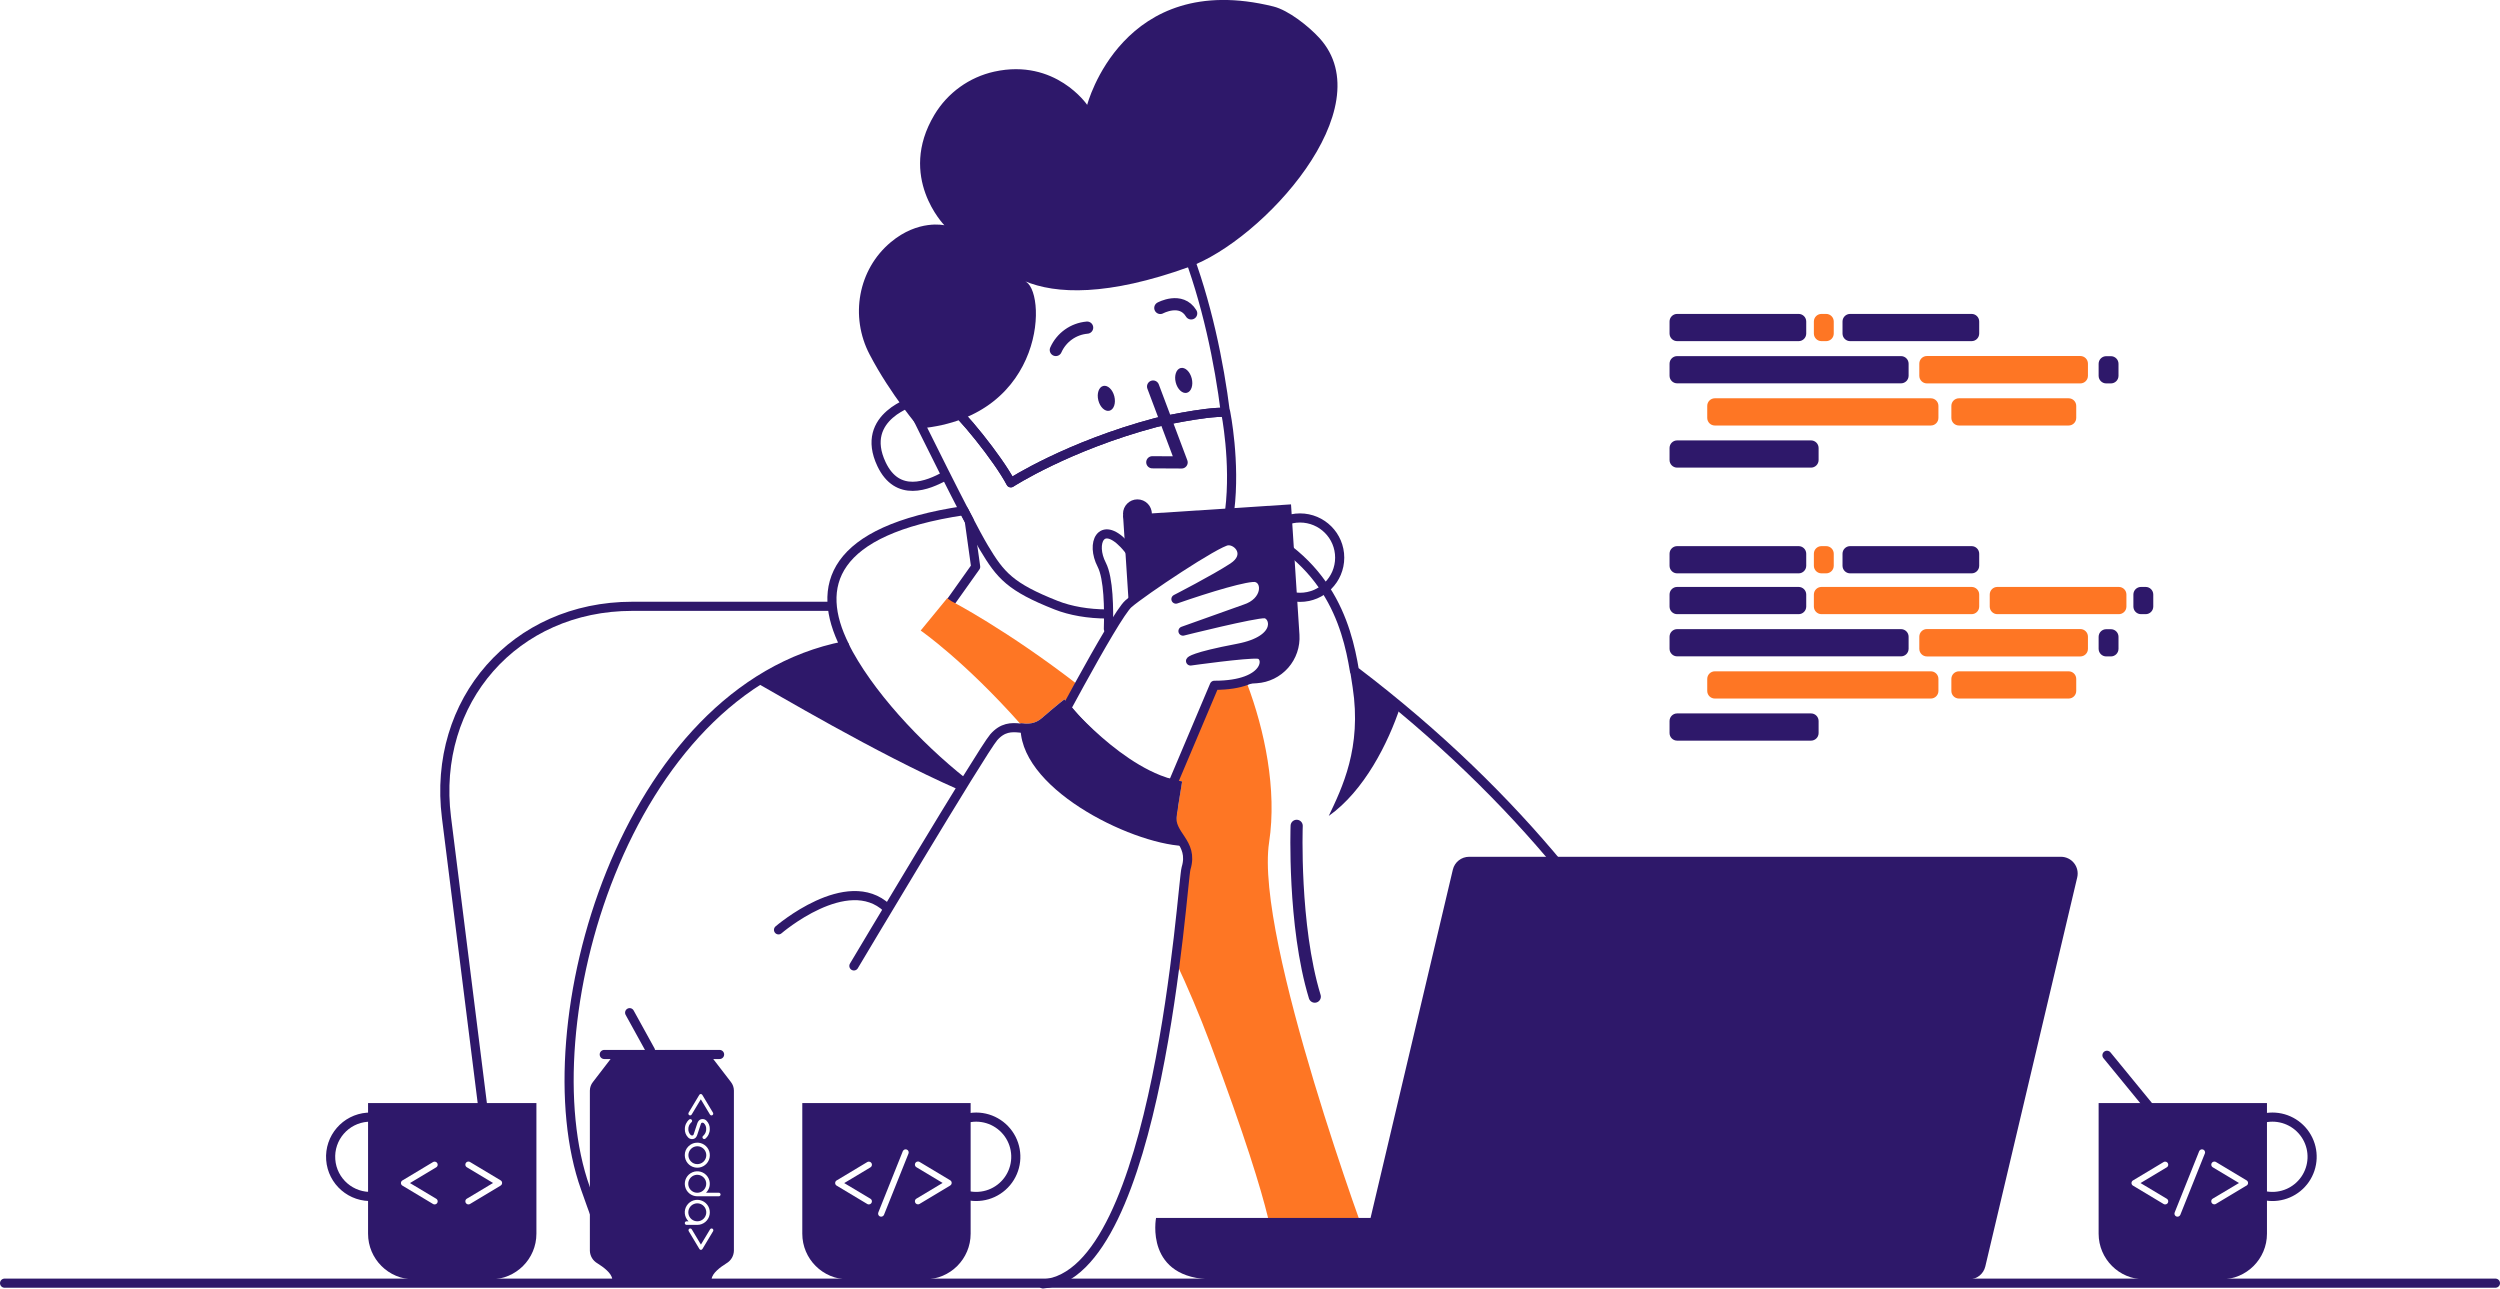
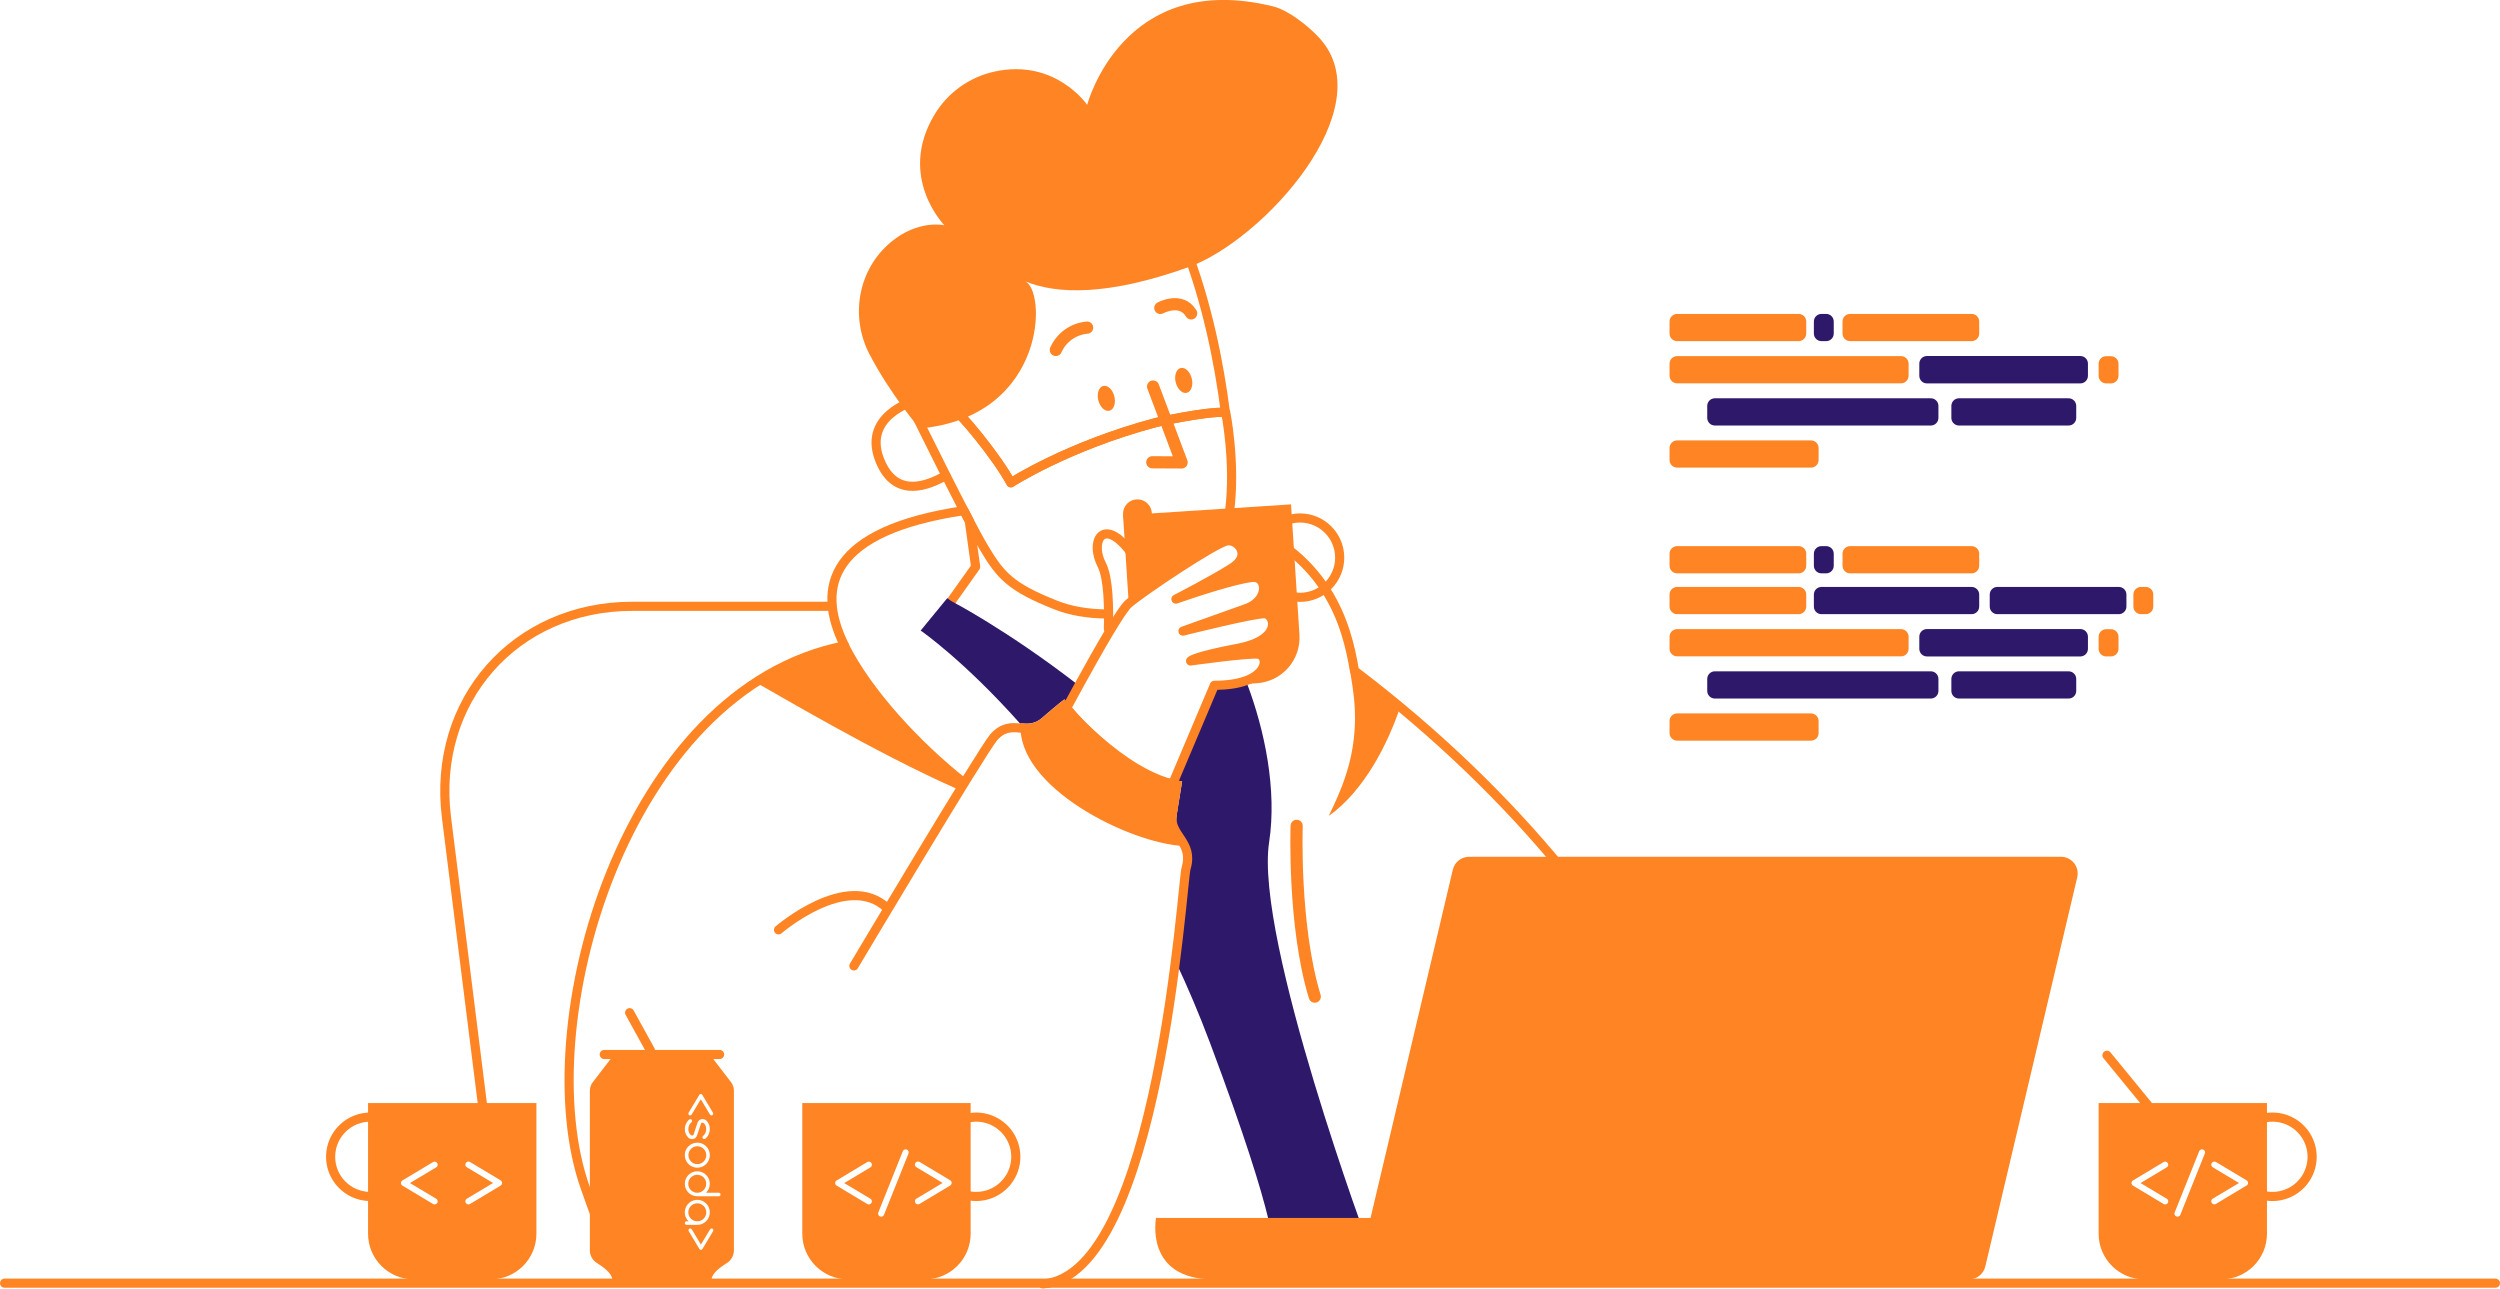
<svg xmlns="http://www.w3.org/2000/svg" viewBox="0 0 1642.48 846.52">
-   <defs>
-     <style>.cls-1,.cls-3{fill:none;stroke:#2e186a;stroke-linecap:round;stroke-linejoin:round;}.cls-1{stroke-width:6px;}.cls-2{fill:#fe7624;}.cls-3{stroke-width:8px;}.cls-4{fill:#2e186a;}</style>
+   <defs fill="#000000">
+     <style>.cls-1,.cls-3{fill:none;stroke:#fe8424;stroke-linecap:round;stroke-linejoin:round;}.cls-1{stroke-width:6px;}.cls-2{fill:#2e186a;}.cls-3{stroke-width:8px;}.cls-4{fill:#fe8424;}</style>
  </defs>
  <g id="Layer_2" data-name="Layer 2">
    <g id="outline">
      <g id="developer">
-         <path id="chair" class="cls-1" d="M317.73,731.65l-24.4-194.59c-9.61-76.61,45-138.72,122.06-138.72H544.24" />
+         <path id="chair" class="cls-1" d="M317.73,731.65l-24.4-194.59c-9.61-76.61,45-138.72,122.06-138.72H544.24" fill="#000000" />
        <g id="body">
-           <path id="hoodie" class="cls-1" d="M625,394.92l16-22.53-4.21-30.25c-1.13-2.14-2.29-4.37-3.48-6.67-87.37,13-98,49.61-78.38,88.82C410,452.59,346.9,675.05,384.6,780.6c10.74,30,19.36,60,51.27,60.34" />
+           <path id="hoodie" class="cls-1" d="M625,394.92l16-22.53-4.21-30.25c-1.13-2.14-2.29-4.37-3.48-6.67-87.37,13-98,49.61-78.38,88.82C410,452.59,346.9,675.05,384.6,780.6c10.74,30,19.36,60,51.27,60.34" fill="#000000" />
          <g id="tshirt">
-             <path class="cls-2" d="M670.57,475.79c0-.19,0-.38,0-.57,4.74.46,9.34.49,13.78-3.35,11-9.53,14.9-12.39,14.9-12.39s1,1.2,2.77,3.23c2.17-4,4.43-8.15,6.74-12.35C661.27,413.58,625,394.92,625,394.92L622.32,393l-17.44,21.27S633.26,433.83,670.57,475.79Z" />
-             <path class="cls-2" d="M900.13,821.06s-76-204.39-66.33-267.73c5.27-34.55-3-73.73-14.42-104l-21.77,1.41-26.06,61.62c1.7.42,3.4.77,5.1,1,0,0-1,6.47-3.46,21.34-1.65,9.91,1.18,11,3.42,17.88,2.89,4.63,5.11,9.83,2.67,17.87-.8,2.63-2.7,27.4-7,61,8,17,15.64,34.94,22.8,54,46.08,122.92,41.29,136.33,41.29,136.33Z" />
+             <path class="cls-2" d="M670.57,475.79c0-.19,0-.38,0-.57,4.74.46,9.34.49,13.78-3.35,11-9.53,14.9-12.39,14.9-12.39s1,1.2,2.77,3.23c2.17-4,4.43-8.15,6.74-12.35C661.27,413.58,625,394.92,625,394.92L622.32,393l-17.44,21.27S633.26,433.83,670.57,475.79Z" fill="#000000" />
+             <path class="cls-2" d="M900.13,821.06s-76-204.39-66.33-267.73c5.27-34.55-3-73.73-14.42-104l-21.77,1.41-26.06,61.62c1.7.42,3.4.77,5.1,1,0,0-1,6.47-3.46,21.34-1.65,9.91,1.18,11,3.42,17.88,2.89,4.63,5.11,9.83,2.67,17.87-.8,2.63-2.7,27.4-7,61,8,17,15.64,34.94,22.8,54,46.08,122.92,41.29,136.33,41.29,136.33Z" fill="#000000" />
          </g>
-           <path id="hoodie-2" data-name="hoodie" class="cls-1" d="M1157.5,839.33c-5.47-36-44.48-229.23-267.66-398.72-5-30.28-17.65-77.94-82.66-100.22" />
-           <path id="string" class="cls-3" d="M851.9,542.57s-2.4,65.28,11.89,112.21" />
-           <path id="stripe" class="cls-4" d="M886.88,439.86c.71,4.26,1.26,8.18,1.79,11.62,6.14,39.82-7,66.26-15.69,84.59,23.33-16.5,39.06-47.88,47-71.81C910.39,456.58,897.3,447.62,886.88,439.86Z" />
-           <path id="stripe_II" data-name="stripe II" class="cls-4" d="M557.24,422.52c-16.32,3.33-43.14,11.46-62.47,24.83,13.5,7.36,80.36,47.4,135,71.42.43-.25,3.43-5.25,4.93-7.2C604.46,487.59,572.65,453.41,557.24,422.52Z" />
+           <path id="hoodie-2" data-name="hoodie" class="cls-1" d="M1157.5,839.33c-5.47-36-44.48-229.23-267.66-398.72-5-30.28-17.65-77.94-82.66-100.22" fill="#000000" />
+           <path id="string" class="cls-3" d="M851.9,542.57s-2.4,65.28,11.89,112.21" fill="#000000" />
+           <path id="stripe" class="cls-4" d="M886.88,439.86c.71,4.26,1.26,8.18,1.79,11.62,6.14,39.82-7,66.26-15.69,84.59,23.33-16.5,39.06-47.88,47-71.81C910.39,456.58,897.3,447.62,886.88,439.86Z" fill="#000000" />
+           <path id="stripe_II" data-name="stripe II" class="cls-4" d="M557.24,422.52c-16.32,3.33-43.14,11.46-62.47,24.83,13.5,7.36,80.36,47.4,135,71.42.43-.25,3.43-5.25,4.93-7.2C604.46,487.59,572.65,453.41,557.24,422.52Z" fill="#000000" />
        </g>
        <g id="head">
-           <path id="ear" class="cls-1" d="M601.25,263.25S564.14,273.31,579.16,305c10.44,22,30.26,14.18,42.08,7.51" />
-           <path id="face" class="cls-1" d="M611.15,269.27l11.66-3.91c7.69,4.65,33.09,36.21,41.28,51.85,0,0,37.29-24.19,95.5-39.66,0,0,31.69-7.24,45.47-6.66-4-32-12.18-72.88-26.58-109.43-21.42-54.33-87.7-33.25-97.32-30-103.37,35.17-70.11,137.58-70.11,137.58Z" />
-           <path id="beard" class="cls-1" d="M727.49,403.37c-12.44,0-24.27-2.07-33.58-5.75-30.2-11.93-36.62-19.62-47.46-37.76s-44.81-87.39-44.81-87.39l21.17-7.11c7.69,4.65,33.09,36.21,41.28,51.85,0,0,37.29-24.19,95.5-39.66,0,0,32-7.32,45.69-6.66,0,0,6.54,32.54,2.62,64.44" />
-           <path id="hair" class="cls-4" d="M604.24,281.52s-19.12-22.17-32.93-48.66c-13-24.9-7.61-55.75,13.94-73.75C603.29,144,620.46,148,620.46,148s-31.06-31.64-6.57-72.57a61.32,61.32,0,0,1,39.38-28.38c40.2-8.81,61,21.85,61,21.85s23.1-89.19,122.31-64.65c10,2.48,23.23,13.06,30.2,20.66C909,71,829.46,158,781.07,175.42c-53.13,19.12-87.3,18.07-108.18,9.13C687.9,189.12,688.45,273.79,604.24,281.52Z" />
-           <polyline id="nose" class="cls-3" points="757.57 253.95 776.31 303.81 757.05 303.71" />
-           <circle id="mouth" class="cls-4" cx="747.28" cy="337.55" r="9.47" />
-           <ellipse id="eye_II" data-name="eye II" class="cls-4" cx="777.71" cy="249.86" rx="5.42" ry="8.39" transform="translate(-37.39 196.21) rotate(-14.04)" />
-           <ellipse id="eye" class="cls-4" cx="726.86" cy="261.64" rx="5.42" ry="8.39" transform="translate(-41.77 184.22) rotate(-14.04)" />
-           <path id="brow_II" data-name="brow II" class="cls-3" d="M693.66,229.94a24.85,24.85,0,0,1,20.58-14.69" />
-           <path id="brow" class="cls-3" d="M762.32,202.32s13.64-7.43,20.27,3.58" />
+           <path id="ear" class="cls-1" d="M601.25,263.25S564.14,273.31,579.16,305c10.44,22,30.26,14.18,42.08,7.51" fill="#000000" />
+           <path id="face" class="cls-1" d="M611.15,269.27l11.66-3.91c7.69,4.65,33.09,36.21,41.28,51.85,0,0,37.29-24.19,95.5-39.66,0,0,31.69-7.24,45.47-6.66-4-32-12.18-72.88-26.58-109.43-21.42-54.33-87.7-33.25-97.32-30-103.37,35.17-70.11,137.58-70.11,137.58Z" fill="#000000" />
+           <path id="beard" class="cls-1" d="M727.49,403.37c-12.44,0-24.27-2.07-33.58-5.75-30.2-11.93-36.62-19.62-47.46-37.76s-44.81-87.39-44.81-87.39l21.17-7.11c7.69,4.65,33.09,36.21,41.28,51.85,0,0,37.29-24.19,95.5-39.66,0,0,32-7.32,45.69-6.66,0,0,6.54,32.54,2.62,64.44" fill="#000000" />
+           <path id="hair" class="cls-4" d="M604.24,281.52s-19.12-22.17-32.93-48.66c-13-24.9-7.61-55.75,13.94-73.75C603.29,144,620.46,148,620.46,148s-31.06-31.64-6.57-72.57a61.32,61.32,0,0,1,39.38-28.38c40.2-8.81,61,21.85,61,21.85s23.1-89.19,122.31-64.65c10,2.48,23.23,13.06,30.2,20.66C909,71,829.46,158,781.07,175.42c-53.13,19.12-87.3,18.07-108.18,9.13C687.9,189.12,688.45,273.79,604.24,281.52Z" fill="#000000" />
+           <polyline id="nose" class="cls-3" points="757.57 253.95 776.31 303.81 757.05 303.71" fill="#000000" />
+           <circle id="mouth" class="cls-4" cx="747.28" cy="337.55" r="9.47" fill="#000000" />
+           <ellipse id="eye_II" data-name="eye II" class="cls-4" cx="777.71" cy="249.86" rx="5.42" ry="8.39" transform="translate(-37.39 196.21) rotate(-14.04)" fill="#000000" />
+           <ellipse id="eye" class="cls-4" cx="726.86" cy="261.64" rx="5.42" ry="8.39" transform="translate(-41.77 184.22) rotate(-14.04)" fill="#000000" />
+           <path id="brow_II" data-name="brow II" class="cls-3" d="M693.66,229.94a24.85,24.85,0,0,1,20.58-14.69" fill="#000000" />
+           <path id="brow" class="cls-3" d="M762.32,202.32s13.64-7.43,20.27,3.58" fill="#000000" />
        </g>
-         <path id="laptop" class="cls-4" d="M1354,562.9H965.2a11,11,0,0,0-10.7,8.47L900.44,800.19H759.51s-7.81,40.34,37.73,40.34h496.39a11,11,0,0,0,10.7-8.47l60.39-255.63A11,11,0,0,0,1354,562.9Z" />
+         <path id="laptop" class="cls-4" d="M1354,562.9H965.2a11,11,0,0,0-10.7,8.47L900.44,800.19H759.51s-7.81,40.34,37.73,40.34h496.39a11,11,0,0,0,10.7-8.47l60.39-255.63A11,11,0,0,0,1354,562.9Z" fill="#000000" />
        <g id="code_lines" data-name="code lines">
-           <rect class="cls-2" x="1191.7" y="206.24" width="13.06" height="17.89" rx="5" />
-           <rect class="cls-4" x="1096.88" y="206.24" width="89.8" height="17.89" rx="5" />
-           <rect class="cls-4" x="1096.88" y="289.34" width="97.93" height="17.89" rx="5" />
-           <rect class="cls-2" x="1121.64" y="261.67" width="151.89" height="17.89" rx="5" />
-           <rect class="cls-2" x="1282.03" y="261.67" width="82.04" height="17.89" rx="5" />
-           <rect class="cls-4" x="1378.78" y="234.01" width="13.06" height="17.89" rx="5" />
-           <rect class="cls-4" x="1096.88" y="233.96" width="157.06" height="17.89" rx="5" />
-           <rect class="cls-4" x="1210.52" y="206.24" width="89.8" height="17.89" rx="5" />
-           <rect class="cls-2" x="1260.97" y="233.9" width="110.79" height="18" rx="5" />
+           <rect class="cls-2" x="1191.7" y="206.24" width="13.06" height="17.89" rx="5" fill="#000000" />
+           <rect class="cls-4" x="1096.88" y="206.24" width="89.8" height="17.89" rx="5" fill="#000000" />
+           <rect class="cls-4" x="1096.88" y="289.34" width="97.93" height="17.89" rx="5" fill="#000000" />
+           <rect class="cls-2" x="1121.64" y="261.67" width="151.89" height="17.89" rx="5" fill="#000000" />
+           <rect class="cls-2" x="1282.03" y="261.67" width="82.04" height="17.89" rx="5" fill="#000000" />
+           <rect class="cls-4" x="1378.78" y="234.01" width="13.06" height="17.89" rx="5" fill="#000000" />
+           <rect class="cls-4" x="1096.88" y="233.96" width="157.06" height="17.89" rx="5" fill="#000000" />
+           <rect class="cls-4" x="1210.52" y="206.24" width="89.8" height="17.89" rx="5" fill="#000000" />
+           <rect class="cls-2" x="1260.97" y="233.9" width="110.79" height="18" rx="5" fill="#000000" />
        </g>
        <g id="code_lines-2" data-name="code lines">
-           <rect class="cls-4" x="1096.88" y="385.61" width="89.8" height="17.89" rx="5" />
-           <rect class="cls-4" x="1096.88" y="468.71" width="97.93" height="17.89" rx="5" />
-           <rect class="cls-2" x="1121.64" y="441.05" width="151.89" height="17.89" rx="5" />
-           <rect class="cls-2" x="1282.03" y="441.05" width="82.04" height="17.89" rx="5" />
-           <rect class="cls-4" x="1378.78" y="413.38" width="13.06" height="17.89" rx="5" />
-           <rect class="cls-4" x="1401.62" y="385.61" width="13.06" height="17.89" rx="5" />
-           <rect class="cls-4" x="1096.88" y="413.33" width="157.06" height="17.89" rx="5" />
-           <rect class="cls-2" x="1191.7" y="385.61" width="108.62" height="17.89" rx="5" />
-           <rect class="cls-2" x="1307.24" y="385.61" width="89.8" height="17.89" rx="5" />
-           <rect class="cls-2" x="1191.7" y="358.8" width="13.06" height="17.89" rx="5" />
-           <rect class="cls-4" x="1096.88" y="358.8" width="89.8" height="17.89" rx="5" />
-           <rect class="cls-4" x="1210.52" y="358.8" width="89.8" height="17.89" rx="5" />
-           <rect class="cls-2" x="1260.97" y="413.28" width="110.79" height="18" rx="5" />
+           <rect class="cls-4" x="1096.88" y="385.61" width="89.8" height="17.89" rx="5" fill="#000000" />
+           <rect class="cls-4" x="1096.88" y="468.71" width="97.93" height="17.89" rx="5" fill="#000000" />
+           <rect class="cls-2" x="1121.64" y="441.05" width="151.89" height="17.89" rx="5" fill="#000000" />
+           <rect class="cls-2" x="1282.03" y="441.05" width="82.04" height="17.89" rx="5" fill="#000000" />
+           <rect class="cls-4" x="1378.78" y="413.38" width="13.06" height="17.89" rx="5" fill="#000000" />
+           <rect class="cls-4" x="1401.62" y="385.61" width="13.06" height="17.89" rx="5" fill="#000000" />
+           <rect class="cls-4" x="1096.88" y="413.33" width="157.06" height="17.89" rx="5" fill="#000000" />
+           <rect class="cls-2" x="1191.7" y="385.61" width="108.62" height="17.89" rx="5" fill="#000000" />
+           <rect class="cls-2" x="1307.24" y="385.61" width="89.8" height="17.89" rx="5" fill="#000000" />
+           <rect class="cls-2" x="1191.7" y="358.8" width="13.06" height="17.89" rx="5" fill="#000000" />
+           <rect class="cls-4" x="1096.88" y="358.8" width="89.8" height="17.89" rx="5" fill="#000000" />
+           <rect class="cls-4" x="1210.52" y="358.8" width="89.8" height="17.89" rx="5" fill="#000000" />
+           <rect class="cls-2" x="1260.97" y="413.28" width="110.79" height="18" rx="5" fill="#000000" />
        </g>
        <g id="mug">
-           <path id="handle" class="cls-1" d="M1484.34,735.41a26.47,26.47,0,0,1,6.76-1.41,26.07,26.07,0,1,1-2.15,51.76" />
-           <line id="spoon" class="cls-1" x1="1421.52" y1="738.81" x2="1384.25" y2="693.31" />
-           <path id="mug-2" data-name="mug" class="cls-4" d="M1378.78,724.71v85.81a30,30,0,0,0,30,30h50.6a30,30,0,0,0,30-30V724.71Zm44.74,62.83a2,2,0,0,1,1,1.76,2,2,0,0,1-2,2,2,2,0,0,1-1-.25l-20-12a2,2,0,0,1,0-3.62l20-12a2,2,0,0,1,1-.25,2,2,0,0,1,2,2,2,2,0,0,1-1,1.76l-17.21,10.32Zm25-29.58-16.1,40.25a2.09,2.09,0,0,1-.4.55,2,2,0,0,1-1.43.6,2,2,0,0,1-2-2,2,2,0,0,1,.18-.85l16.1-40.25a2.08,2.08,0,0,1,.43-.58,1.89,1.89,0,0,1,1.41-.58,2,2,0,0,1,2,2A2.11,2.11,0,0,1,1448.52,758ZM1475.77,779l-20,12a2,2,0,0,1-1,.25,2,2,0,0,1-2-2,2,2,0,0,1,1-1.76L1471,777.23l-17.21-10.32a2,2,0,0,1-1-1.76,2,2,0,0,1,.59-1.42,2,2,0,0,1,1.43-.59,2,2,0,0,1,1,.25l20,12a2,2,0,0,1,0,3.62Z" />
+           <path id="handle" class="cls-1" d="M1484.34,735.41a26.47,26.47,0,0,1,6.76-1.41,26.07,26.07,0,1,1-2.15,51.76" fill="#000000" />
+           <line id="spoon" class="cls-1" x1="1421.52" y1="738.81" x2="1384.25" y2="693.31" fill="#000000" />
+           <path id="mug-2" data-name="mug" class="cls-4" d="M1378.78,724.71v85.81a30,30,0,0,0,30,30h50.6a30,30,0,0,0,30-30V724.71Zm44.74,62.83a2,2,0,0,1,1,1.76,2,2,0,0,1-2,2,2,2,0,0,1-1-.25l-20-12a2,2,0,0,1,0-3.62l20-12a2,2,0,0,1,1-.25,2,2,0,0,1,2,2,2,2,0,0,1-1,1.76l-17.21,10.32Zm25-29.58-16.1,40.25a2.09,2.09,0,0,1-.4.55,2,2,0,0,1-1.43.6,2,2,0,0,1-2-2,2,2,0,0,1,.18-.85l16.1-40.25a2.08,2.08,0,0,1,.43-.58,1.89,1.89,0,0,1,1.41-.58,2,2,0,0,1,2,2A2.11,2.11,0,0,1,1448.52,758ZM1475.77,779l-20,12a2,2,0,0,1-1,.25,2,2,0,0,1-2-2,2,2,0,0,1,1-1.76L1471,777.23l-17.21-10.32a2,2,0,0,1-1-1.76,2,2,0,0,1,.59-1.42,2,2,0,0,1,1.43-.59,2,2,0,0,1,1,.25l20,12a2,2,0,0,1,0,3.62Z" fill="#000000" />
        </g>
        <g id="tea">
-           <path id="handle-2" data-name="handle" class="cls-1" d="M245.2,786a26.07,26.07,0,1,1-3.83-52,25.69,25.69,0,0,1,4.73.08" />
-           <path id="ug" class="cls-4" d="M241.81,724.71v85.81a30,30,0,0,0,30,30h50.61a30,30,0,0,0,30-30V724.71Zm44.75,62.83a2,2,0,0,1,1,1.76,2,2,0,0,1-2,2,2,2,0,0,1-1-.25l-20-12a2,2,0,0,1,0-3.62l20-12a2,2,0,0,1,1-.25,2,2,0,0,1,2,2,2,2,0,0,1-1,1.76l-17.21,10.32Zm42.18-8.5-20,12a2,2,0,0,1-1,.25,1.91,1.91,0,0,1-1.42-.59,1.93,1.93,0,0,1-.59-1.42,2,2,0,0,1,1-1.76l17.21-10.31-17.21-10.32a2,2,0,0,1-1-1.76,2,2,0,0,1,2-2,2,2,0,0,1,1,.25l20,12a2,2,0,0,1,0,3.62Z" />
+           <path id="handle-2" data-name="handle" class="cls-1" d="M245.2,786a26.07,26.07,0,1,1-3.83-52,25.69,25.69,0,0,1,4.73.08" fill="#000000" />
+           <path id="ug" class="cls-4" d="M241.81,724.71v85.81a30,30,0,0,0,30,30h50.61a30,30,0,0,0,30-30V724.71Zm44.75,62.83a2,2,0,0,1,1,1.76,2,2,0,0,1-2,2,2,2,0,0,1-1-.25l-20-12a2,2,0,0,1,0-3.62l20-12a2,2,0,0,1,1-.25,2,2,0,0,1,2,2,2,2,0,0,1-1,1.76l-17.21,10.32Zm42.18-8.5-20,12a2,2,0,0,1-1,.25,1.91,1.91,0,0,1-1.42-.59,1.93,1.93,0,0,1-.59-1.42,2,2,0,0,1,1-1.76l17.21-10.31-17.21-10.32a2,2,0,0,1-1-1.76,2,2,0,0,1,2-2,2,2,0,0,1,1,.25l20,12a2,2,0,0,1,0,3.62Z" fill="#000000" />
        </g>
        <g id="soda">
-           <line id="line" class="cls-1" x1="427.34" y1="690.13" x2="413.67" y2="665.32" />
-           <line id="line-2" data-name="line" class="cls-1" x1="396.99" y1="692.78" x2="472.76" y2="692.78" />
+           <line id="line" class="cls-1" x1="427.34" y1="690.13" x2="413.67" y2="665.32" fill="#000000" />
+           <line id="line-2" data-name="line" class="cls-1" x1="396.99" y1="692.78" x2="472.76" y2="692.78" fill="#000000" />
          <g id="can">
-             <path class="cls-4" d="M462.27,773.58a5.9,5.9,0,1,0,1.71,4.15A5.69,5.69,0,0,0,462.27,773.58Z" />
-             <path class="cls-4" d="M458.11,764.82A5.87,5.87,0,1,0,454,763.1,5.65,5.65,0,0,0,458.11,764.82Z" />
-             <path class="cls-4" d="M462.27,800.67a5.9,5.9,0,1,0-4.16,1.71A5.68,5.68,0,0,0,462.27,800.67Z" />
-             <path class="cls-4" d="M480.21,710.88l-13.29-17.29H402.83l-13.29,17.29a9.15,9.15,0,0,0-2,5.61V821.75A9.84,9.84,0,0,0,392.5,830c4.11,2.56,9.35,6.52,9.72,10.31h65.31c.36-3.79,5.6-7.75,9.71-10.31a9.84,9.84,0,0,0,4.93-8.27V716.49A9.2,9.2,0,0,0,480.21,710.88Zm-27.82,20.19,7-11.68a1.21,1.21,0,0,1,1-.65,1.23,1.23,0,0,1,1.06.65l7,11.68a1.15,1.15,0,0,1,.15.59,1.11,1.11,0,0,1-.34.82,1.14,1.14,0,0,1-.83.35,1.19,1.19,0,0,1-1-.6l-6-10-6,10a1.2,1.2,0,0,1-1,.6,1.14,1.14,0,0,1-.83-.35,1.12,1.12,0,0,1-.35-.82A1.15,1.15,0,0,1,452.39,731.07Zm.46,4.4a1.12,1.12,0,0,1,.69-.22,1.14,1.14,0,0,1,.83.35,1.12,1.12,0,0,1,.34.83,1,1,0,0,1-.31.77l-.44.43a5.67,5.67,0,0,0-1.72,4.15,5.12,5.12,0,0,0,1.53,3.89,1.55,1.55,0,0,0,1,.35,1,1,0,0,0,.94-.72l2.39-7.22a5.14,5.14,0,0,1,1.05-1.86,3.32,3.32,0,0,1,2.48-1,3.5,3.5,0,0,1,2.54,1.08,7.41,7.41,0,0,1,2.15,5.52,8.14,8.14,0,0,1-2.95,6.31.94.94,0,0,1-.69.22,1.16,1.16,0,0,1-1.17-1.17,1,1,0,0,1,.31-.78l.44-.43a5.66,5.66,0,0,0,1.71-4.15,5.11,5.11,0,0,0-1.52-3.89,1.57,1.57,0,0,0-1-.35,1,1,0,0,0-.94.72l-2.4,7.22a5.15,5.15,0,0,1-1,1.86,3.32,3.32,0,0,1-2.48,1,3.5,3.5,0,0,1-2.54-1.08,7.41,7.41,0,0,1-2.15-5.52A8.13,8.13,0,0,1,452.85,735.47Zm-.55,17.67a8.23,8.23,0,1,1-2.4,5.81A7.91,7.91,0,0,1,452.3,753.14Zm-2.06,51.25a1.18,1.18,0,0,1,.83-2h1.29a8.23,8.23,0,1,1,5.75,2.35h-7A1.13,1.13,0,0,1,450.24,804.39Zm18.29,4.45-7,11.68a1.23,1.23,0,0,1-1.06.65,1.21,1.21,0,0,1-1-.65l-7-11.68a1.15,1.15,0,0,1-.15-.59,1.12,1.12,0,0,1,.35-.82,1.1,1.1,0,0,1,.83-.35,1.2,1.2,0,0,1,1,.6l6,10,6-10a1.19,1.19,0,0,1,1-.6,1.18,1.18,0,0,1,1.17,1.17A1.15,1.15,0,0,1,468.53,808.84Zm4.53-23.23a1.13,1.13,0,0,1-.83.34H458.11a8.21,8.21,0,1,1,5.82-2.41l-.06.06h8.36a1.14,1.14,0,0,1,.83.35,1.13,1.13,0,0,1,.35.83A1.16,1.16,0,0,1,473.06,785.61Z" />
+             <path class="cls-4" d="M462.27,773.58a5.9,5.9,0,1,0,1.71,4.15A5.69,5.69,0,0,0,462.27,773.58Z" fill="#000000" />
+             <path class="cls-4" d="M458.11,764.82A5.87,5.87,0,1,0,454,763.1,5.65,5.65,0,0,0,458.11,764.82Z" fill="#000000" />
+             <path class="cls-4" d="M462.27,800.67a5.9,5.9,0,1,0-4.16,1.71A5.68,5.68,0,0,0,462.27,800.67Z" fill="#000000" />
+             <path class="cls-4" d="M480.21,710.88l-13.29-17.29H402.83l-13.29,17.29a9.15,9.15,0,0,0-2,5.61V821.75A9.84,9.84,0,0,0,392.5,830c4.11,2.56,9.35,6.52,9.72,10.31h65.31c.36-3.79,5.6-7.75,9.71-10.31a9.84,9.84,0,0,0,4.93-8.27V716.49A9.2,9.2,0,0,0,480.21,710.88Zm-27.82,20.19,7-11.68a1.21,1.21,0,0,1,1-.65,1.23,1.23,0,0,1,1.06.65l7,11.68a1.15,1.15,0,0,1,.15.59,1.11,1.11,0,0,1-.34.82,1.14,1.14,0,0,1-.83.35,1.19,1.19,0,0,1-1-.6l-6-10-6,10a1.2,1.2,0,0,1-1,.6,1.14,1.14,0,0,1-.83-.35,1.12,1.12,0,0,1-.35-.82A1.15,1.15,0,0,1,452.39,731.07Zm.46,4.4a1.12,1.12,0,0,1,.69-.22,1.14,1.14,0,0,1,.83.35,1.12,1.12,0,0,1,.34.83,1,1,0,0,1-.31.77l-.44.43a5.67,5.67,0,0,0-1.72,4.15,5.12,5.12,0,0,0,1.53,3.89,1.55,1.55,0,0,0,1,.35,1,1,0,0,0,.94-.72l2.39-7.22a5.14,5.14,0,0,1,1.05-1.86,3.32,3.32,0,0,1,2.48-1,3.5,3.5,0,0,1,2.54,1.08,7.41,7.41,0,0,1,2.15,5.52,8.14,8.14,0,0,1-2.95,6.31.94.94,0,0,1-.69.22,1.16,1.16,0,0,1-1.17-1.17,1,1,0,0,1,.31-.78l.44-.43a5.66,5.66,0,0,0,1.71-4.15,5.11,5.11,0,0,0-1.52-3.89,1.57,1.57,0,0,0-1-.35,1,1,0,0,0-.94.72l-2.4,7.22a5.15,5.15,0,0,1-1,1.86,3.32,3.32,0,0,1-2.48,1,3.5,3.5,0,0,1-2.54-1.08,7.41,7.41,0,0,1-2.15-5.52A8.13,8.13,0,0,1,452.85,735.47Zm-.55,17.67a8.23,8.23,0,1,1-2.4,5.81A7.91,7.91,0,0,1,452.3,753.14Zm-2.06,51.25a1.18,1.18,0,0,1,.83-2h1.29a8.23,8.23,0,1,1,5.75,2.35h-7A1.13,1.13,0,0,1,450.24,804.39Zm18.29,4.45-7,11.68a1.23,1.23,0,0,1-1.06.65,1.21,1.21,0,0,1-1-.65l-7-11.68a1.15,1.15,0,0,1-.15-.59,1.12,1.12,0,0,1,.35-.82,1.1,1.1,0,0,1,.83-.35,1.2,1.2,0,0,1,1,.6l6,10,6-10a1.19,1.19,0,0,1,1-.6,1.18,1.18,0,0,1,1.17,1.17A1.15,1.15,0,0,1,468.53,808.84Zm4.53-23.23a1.13,1.13,0,0,1-.83.34H458.11a8.21,8.21,0,1,1,5.82-2.41l-.06.06h8.36a1.14,1.14,0,0,1,.83.35,1.13,1.13,0,0,1,.35.83A1.16,1.16,0,0,1,473.06,785.61Z" fill="#000000" />
          </g>
        </g>
        <g id="hand">
-           <path id="thumb" class="cls-1" d="M728.2,413.19c.41-12.93.21-33.28-4.38-42.17-7.29-14.11-.49-29.17,14.42-13.76,8.5,8.78,12.67,20.43,14.69,28.82" />
-           <circle class="cls-1" cx="854.1" cy="366.37" r="26.07" />
-           <path id="sleeve" class="cls-1" d="M685.24,843.52c76.2-5.69,91.36-264.23,94-273.06,5.29-17.44-11.32-21.53-9.14-35.34s.49-20,.49-20c-35.77-5.82-70.51-50.8-70.51-50.8s-3.6,2.63-13.85,11.39-21.69-4.7-33.39,8.72C645.12,493.38,561,634.6,561,634.6" />
-           <path id="welt" class="cls-4" d="M773.19,534.71c2.48-14.87,3.46-21.34,3.46-21.34-38.09-5.86-77.37-53.89-77.37-53.89s-3.88,2.86-14.9,12.39c-4.44,3.84-9,3.81-13.78,3.35-3.37,41.71,71.45,78.84,106.89,80.59C775.23,545.79,771.32,546,773.19,534.71Z" />
-           <path id="line-3" data-name="line" class="cls-1" d="M511.48,610.91s45.1-38.92,71.28-14.4" />
-           <path id="hand-2" data-name="hand" class="cls-1" d="M684.44,495.72,760,539.65l37.82-89.42c36.49.06,36.33-19.76,28.69-20.44s-44.33,4.47-44.33,4.47,1.19-2.67,31-8.33,24.21-22.27,17.8-22.72-53.78,11.42-53.78,11.42l40.7-14.53c14.49-4.6,15-18.64,7.43-20.62-5-1.31-31.66,6.75-52.76,14.13,0,0,25.36-13,37.39-20.86s3.62-18.11-3.41-17.47-55.87,33.3-65.17,41.39S684.44,495.72,684.44,495.72Z" />
+           <path id="thumb" class="cls-1" d="M728.2,413.19c.41-12.93.21-33.28-4.38-42.17-7.29-14.11-.49-29.17,14.42-13.76,8.5,8.78,12.67,20.43,14.69,28.82" fill="#000000" />
+           <circle class="cls-1" cx="854.1" cy="366.37" r="26.07" fill="#000000" />
+           <path id="sleeve" class="cls-1" d="M685.24,843.52c76.2-5.69,91.36-264.23,94-273.06,5.29-17.44-11.32-21.53-9.14-35.34s.49-20,.49-20c-35.77-5.82-70.51-50.8-70.51-50.8s-3.6,2.63-13.85,11.39-21.69-4.7-33.39,8.72C645.12,493.38,561,634.6,561,634.6" fill="#000000" />
+           <path id="welt" class="cls-4" d="M773.19,534.71c2.48-14.87,3.46-21.34,3.46-21.34-38.09-5.86-77.37-53.89-77.37-53.89s-3.88,2.86-14.9,12.39c-4.44,3.84-9,3.81-13.78,3.35-3.37,41.71,71.45,78.84,106.89,80.59C775.23,545.79,771.32,546,773.19,534.71Z" fill="#000000" />
+           <path id="line-3" data-name="line" class="cls-1" d="M511.48,610.91s45.1-38.92,71.28-14.4" fill="#000000" />
+           <path id="hand-2" data-name="hand" class="cls-1" d="M684.44,495.72,760,539.65l37.82-89.42c36.49.06,36.33-19.76,28.69-20.44s-44.33,4.47-44.33,4.47,1.19-2.67,31-8.33,24.21-22.27,17.8-22.72-53.78,11.42-53.78,11.42l40.7-14.53c14.49-4.6,15-18.64,7.43-20.62-5-1.31-31.66,6.75-52.76,14.13,0,0,25.36-13,37.39-20.86s3.62-18.11-3.41-17.47-55.87,33.3-65.17,41.39S684.44,495.72,684.44,495.72Z" fill="#000000" />
        </g>
        <g id="coffe">
-           <path id="handle-3" data-name="handle" class="cls-1" d="M635.24,734.65a27.18,27.18,0,0,1,4.18-.65,26.07,26.07,0,1,1-5.77,50.92" />
-           <path id="mug-3" data-name="mug" class="cls-4" d="M527.1,724.71v85.81a30,30,0,0,0,30,30h50.6a30,30,0,0,0,30-30V724.71Zm44.74,62.83a2,2,0,0,1,1,1.76,2,2,0,0,1-2,2,2,2,0,0,1-1-.25l-20-12a2,2,0,0,1,0-3.62l20-12a2,2,0,0,1,1-.25,2,2,0,0,1,1.42.59,1.91,1.91,0,0,1,.59,1.42,2,2,0,0,1-1,1.76l-17.21,10.32Zm25-29.58-16.1,40.25a2.13,2.13,0,0,1-.41.55,2,2,0,0,1-1.43.6,2,2,0,0,1-2-2,2.19,2.19,0,0,1,.17-.85l16.1-40.25a2.29,2.29,0,0,1,.43-.58,1.92,1.92,0,0,1,1.41-.58,2,2,0,0,1,2,2A2.27,2.27,0,0,1,596.85,758ZM624.09,779l-20,12a2,2,0,0,1-1,.25,2,2,0,0,1-2-2,2,2,0,0,1,1-1.76l17.2-10.31-17.2-10.32a2,2,0,0,1-1-1.76,1.91,1.91,0,0,1,.59-1.42,2,2,0,0,1,1.42-.59,2,2,0,0,1,1,.25l20,12a2,2,0,0,1,0,3.62Z" />
+           <path id="handle-3" data-name="handle" class="cls-1" d="M635.24,734.65a27.18,27.18,0,0,1,4.18-.65,26.07,26.07,0,1,1-5.77,50.92" fill="#000000" />
+           <path id="mug-3" data-name="mug" class="cls-4" d="M527.1,724.71v85.81a30,30,0,0,0,30,30h50.6a30,30,0,0,0,30-30V724.71Zm44.74,62.83a2,2,0,0,1,1,1.76,2,2,0,0,1-2,2,2,2,0,0,1-1-.25l-20-12a2,2,0,0,1,0-3.62l20-12a2,2,0,0,1,1-.25,2,2,0,0,1,1.42.59,1.91,1.91,0,0,1,.59,1.42,2,2,0,0,1-1,1.76l-17.21,10.32Zm25-29.58-16.1,40.25a2.13,2.13,0,0,1-.41.55,2,2,0,0,1-1.43.6,2,2,0,0,1-2-2,2.19,2.19,0,0,1,.17-.85l16.1-40.25a2.29,2.29,0,0,1,.43-.58,1.92,1.92,0,0,1,1.41-.58,2,2,0,0,1,2,2A2.27,2.27,0,0,1,596.85,758ZM624.09,779l-20,12a2,2,0,0,1-1,.25,2,2,0,0,1-2-2,2,2,0,0,1,1-1.76l17.2-10.31-17.2-10.32a2,2,0,0,1-1-1.76,1.91,1.91,0,0,1,.59-1.42,2,2,0,0,1,1.42-.59,2,2,0,0,1,1,.25l20,12a2,2,0,0,1,0,3.62Z" fill="#000000" />
        </g>
-         <line id="line-4" data-name="line" class="cls-1" x1="3" y1="843.03" x2="1639.48" y2="843.03" />
-         <path class="cls-4" d="M853.73,417l-5.54-85.63-110.37,7.15,3.75,57.94c9.81-8.39,58-40.57,64.95-41.2s15.44,9.62,3.41,17.47-37.39,20.86-37.39,20.86c21.1-7.38,47.79-15.44,52.76-14.13,7.58,2,7.06,16-7.43,20.62l-40.7,14.53s47.37-11.87,53.78-11.42,12,17.06-17.8,22.72-31,8.33-31,8.33,36.7-5.16,44.33-4.47,7.8,20.5-28.69,20.44l-.21.49,28.12-1.82A30,30,0,0,0,853.73,417Z" />
+         <line id="line-4" data-name="line" class="cls-1" x1="3" y1="843.03" x2="1639.48" y2="843.03" fill="#000000" />
+         <path class="cls-4" d="M853.73,417l-5.54-85.63-110.37,7.15,3.75,57.94c9.81-8.39,58-40.57,64.95-41.2s15.44,9.62,3.41,17.47-37.39,20.86-37.39,20.86c21.1-7.38,47.79-15.44,52.76-14.13,7.58,2,7.06,16-7.43,20.62l-40.7,14.53s47.37-11.87,53.78-11.42,12,17.06-17.8,22.72-31,8.33-31,8.33,36.7-5.16,44.33-4.47,7.8,20.5-28.69,20.44l-.21.49,28.12-1.82A30,30,0,0,0,853.73,417Z" fill="#000000" />
      </g>
    </g>
  </g>
</svg>
